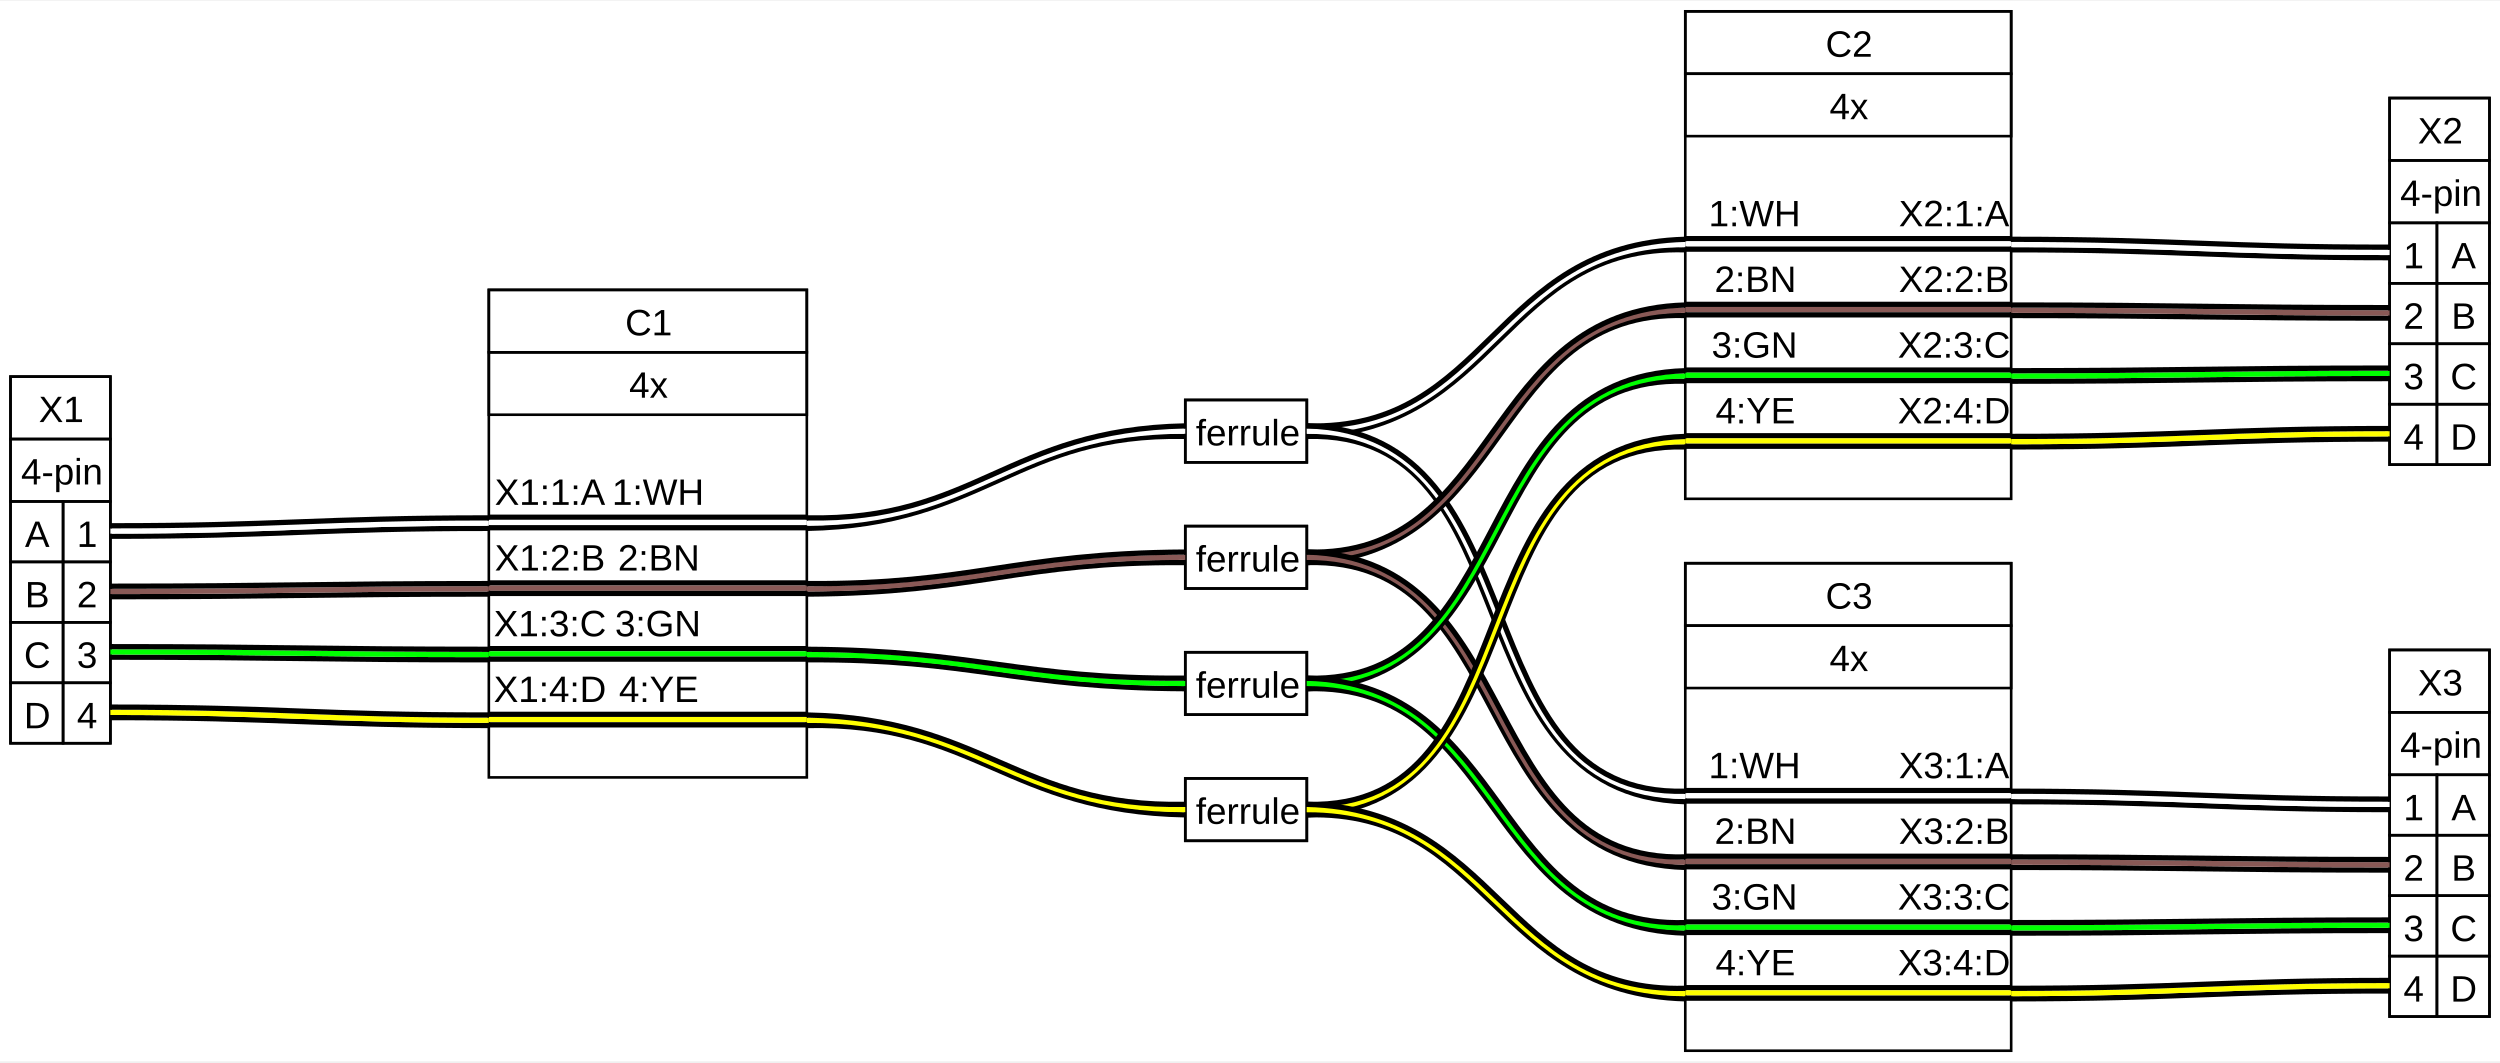
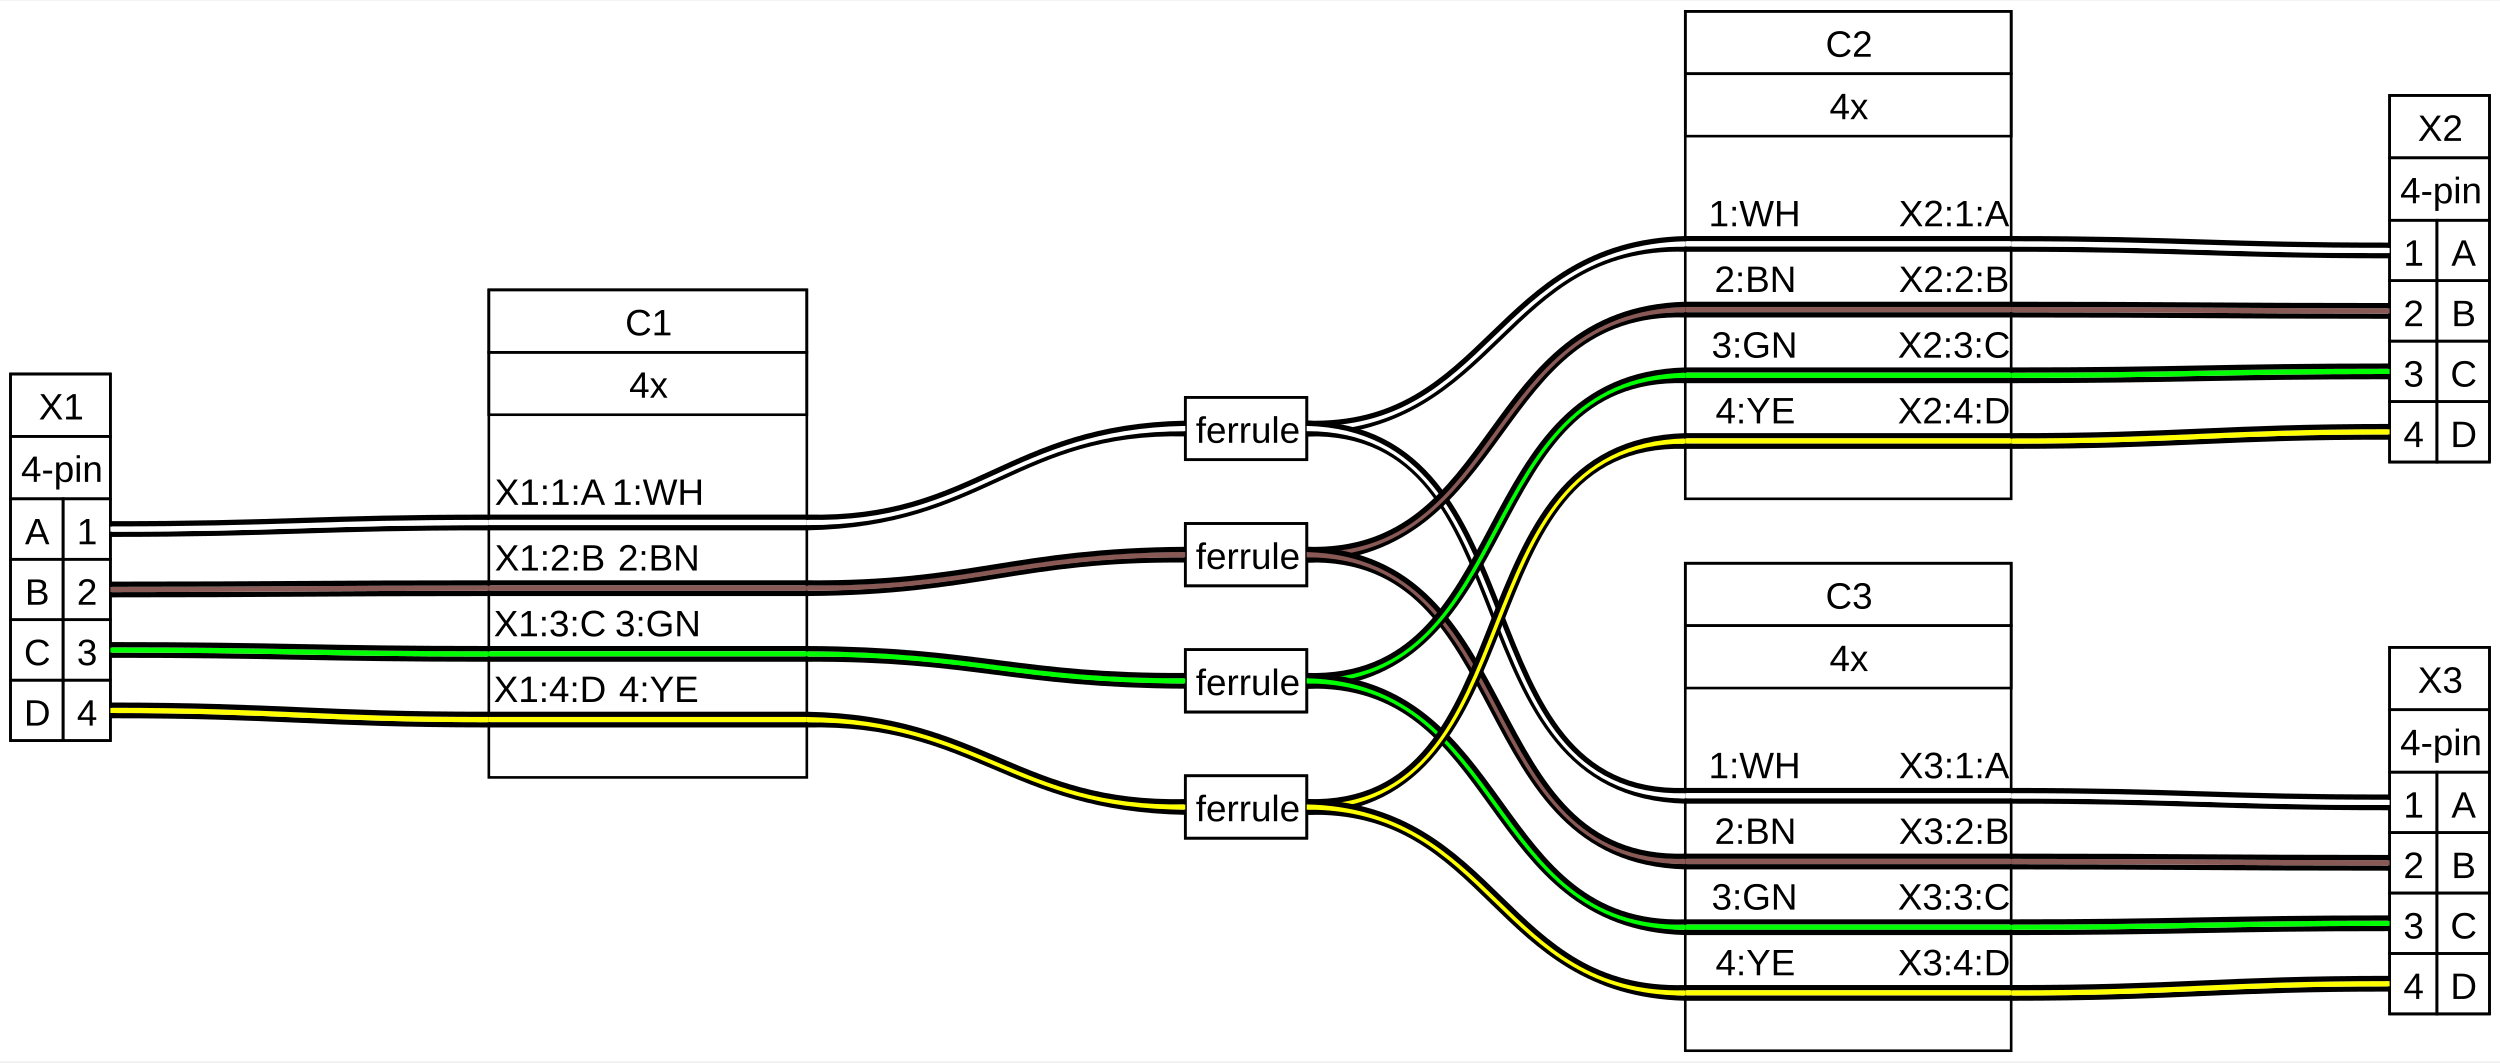
<svg xmlns="http://www.w3.org/2000/svg" width="951pt" height="404pt" viewBox="0.00 0.00 951.25 403.50">
  <g id="graph0" class="graph" transform="scale(1 1) rotate(0) translate(4 399.5)">
    <polygon fill="#ffffff" stroke="none" points="-4,4 -4,-399.5 947.25,-399.5 947.25,4 -4,4" />
    <g id="node1" class="node">
-       <polygon fill="#ffffff" stroke="black" points="38,-256.5 0,-256.5 0,-117 38,-117 38,-256.5" />
-       <polygon fill="none" stroke="black" points="0,-232.75 0,-256.5 38,-256.5 38,-232.75 0,-232.75" />
-       <text text-anchor="start" x="10.75" y="-239.2" font-family="arial" font-size="14.00">X1</text>
-       <polygon fill="none" stroke="black" points="0,-209 0,-232.75 38,-232.75 38,-209 0,-209" />
-       <text text-anchor="start" x="4" y="-215.45" font-family="arial" font-size="14.00">4-pin</text>
-       <polygon fill="none" stroke="black" points="0,-186 0,-209 20,-209 20,-186 0,-186" />
-       <text text-anchor="start" x="5.5" y="-191.7" font-family="arial" font-size="14.00">A</text>
-       <polygon fill="none" stroke="black" points="20,-186 20,-209 38,-209 38,-186 20,-186" />
-       <text text-anchor="start" x="25.25" y="-191.7" font-family="arial" font-size="14.00">1</text>
-       <polygon fill="none" stroke="black" points="0,-163 0,-186 20,-186 20,-163 0,-163" />
-       <text text-anchor="start" x="5.5" y="-168.7" font-family="arial" font-size="14.00">B</text>
-       <polygon fill="none" stroke="black" points="20,-163 20,-186 38,-186 38,-163 20,-163" />
-       <text text-anchor="start" x="25.25" y="-168.7" font-family="arial" font-size="14.00">2</text>
-       <polygon fill="none" stroke="black" points="0,-140 0,-163 20,-163 20,-140 0,-140" />
-       <text text-anchor="start" x="5.12" y="-145.7" font-family="arial" font-size="14.00">C</text>
-       <polygon fill="none" stroke="black" points="20,-140 20,-163 38,-163 38,-140 20,-140" />
-       <text text-anchor="start" x="25.25" y="-145.7" font-family="arial" font-size="14.00">3</text>
-       <polygon fill="none" stroke="black" points="0,-117 0,-140 20,-140 20,-117 0,-117" />
-       <text text-anchor="start" x="5.12" y="-122.7" font-family="arial" font-size="14.00">D</text>
-       <polygon fill="none" stroke="black" points="20,-117 20,-140 38,-140 38,-117 20,-117" />
-       <text text-anchor="start" x="25.25" y="-122.7" font-family="arial" font-size="14.00">4</text>
+       <polygon fill="#ffffff" stroke="black" points="38,-257.5 0,-257.5 0,-118 38,-118 38,-257.5" />
+       <polygon fill="none" stroke="black" points="0,-233.75 0,-257.5 38,-257.5 38,-233.75 0,-233.75" />
+       <text text-anchor="start" x="10.75" y="-240.2" font-family="arial" font-size="14.00">X1</text>
+       <polygon fill="none" stroke="black" points="0,-210 0,-233.75 38,-233.75 38,-210 0,-210" />
+       <text text-anchor="start" x="4" y="-216.45" font-family="arial" font-size="14.00">4-pin</text>
+       <polygon fill="none" stroke="black" points="0,-187 0,-210 20,-210 20,-187 0,-187" />
+       <text text-anchor="start" x="5.5" y="-192.7" font-family="arial" font-size="14.00">A</text>
+       <polygon fill="none" stroke="black" points="20,-187 20,-210 38,-210 38,-187 20,-187" />
+       <text text-anchor="start" x="25.25" y="-192.7" font-family="arial" font-size="14.00">1</text>
+       <polygon fill="none" stroke="black" points="0,-164 0,-187 20,-187 20,-164 0,-164" />
+       <text text-anchor="start" x="5.5" y="-169.7" font-family="arial" font-size="14.00">B</text>
+       <polygon fill="none" stroke="black" points="20,-164 20,-187 38,-187 38,-164 20,-164" />
+       <text text-anchor="start" x="25.25" y="-169.7" font-family="arial" font-size="14.00">2</text>
+       <polygon fill="none" stroke="black" points="0,-141 0,-164 20,-164 20,-141 0,-141" />
+       <text text-anchor="start" x="5.12" y="-146.7" font-family="arial" font-size="14.00">C</text>
+       <polygon fill="none" stroke="black" points="20,-141 20,-164 38,-164 38,-141 20,-141" />
+       <text text-anchor="start" x="25.25" y="-146.7" font-family="arial" font-size="14.00">3</text>
+       <polygon fill="none" stroke="black" points="0,-118 0,-141 20,-141 20,-118 0,-118" />
+       <text text-anchor="start" x="5.12" y="-123.7" font-family="arial" font-size="14.00">D</text>
+       <polygon fill="none" stroke="black" points="20,-118 20,-141 38,-141 38,-118 20,-118" />
+       <text text-anchor="start" x="25.25" y="-123.7" font-family="arial" font-size="14.00">4</text>
    </g>
    <g id="node8" class="node">
      <polygon fill="#ffffff" stroke="black" points="303,-289.5 182,-289.5 182,-104 303,-104 303,-289.5" />
      <polygon fill="none" stroke="black" points="182,-265.75 182,-289.5 303,-289.5 303,-265.75 182,-265.75" />
      <text text-anchor="start" x="233.88" y="-272.2" font-family="arial" font-size="14.00">C1</text>
      <polygon fill="none" stroke="black" points="182,-242 182,-265.75 303,-265.75 303,-242 182,-242" />
      <text text-anchor="start" x="235.38" y="-248.45" font-family="arial" font-size="14.00">4x</text>
      <text text-anchor="start" x="202.62" y="-226.7" font-family="arial" font-size="14.00"> </text>
      <text text-anchor="start" x="184.25" y="-207.7" font-family="arial" font-size="14.00">X1:1:A</text>
      <text text-anchor="start" x="228.88" y="-207.7" font-family="arial" font-size="14.00">     1:WH    </text>
      <polygon fill="#000000" stroke="none" points="182,-202 182,-204 303,-204 303,-202 182,-202" />
      <polygon fill="#ffffff" stroke="none" points="182,-200 182,-202 303,-202 303,-200 182,-200" />
      <polygon fill="#000000" stroke="none" points="182,-198 182,-200 303,-200 303,-198 182,-198" />
      <text text-anchor="start" x="184.25" y="-182.7" font-family="arial" font-size="14.00">X1:2:B</text>
      <text text-anchor="start" x="231.12" y="-182.7" font-family="arial" font-size="14.00">     2:BN    </text>
      <polygon fill="#000000" stroke="none" points="182,-177 182,-179 303,-179 303,-177 182,-177" />
      <polygon fill="#895956" stroke="none" points="182,-175 182,-177 303,-177 303,-175 182,-175" />
      <polygon fill="#000000" stroke="none" points="182,-173 182,-175 303,-175 303,-173 182,-173" />
      <text text-anchor="start" x="183.88" y="-157.7" font-family="arial" font-size="14.00">X1:3:C</text>
      <text text-anchor="start" x="230" y="-157.7" font-family="arial" font-size="14.00">     3:GN    </text>
      <polygon fill="#000000" stroke="none" points="182,-152 182,-154 303,-154 303,-152 182,-152" />
      <polygon fill="#00ff00" stroke="none" points="182,-150 182,-152 303,-152 303,-150 182,-150" />
      <polygon fill="#000000" stroke="none" points="182,-148 182,-150 303,-150 303,-148 182,-148" />
      <text text-anchor="start" x="183.88" y="-132.7" font-family="arial" font-size="14.00">X1:4:D</text>
      <text text-anchor="start" x="231.5" y="-132.7" font-family="arial" font-size="14.00">     4:YE    </text>
      <polygon fill="#000000" stroke="none" points="182,-127 182,-129 303,-129 303,-127 182,-127" />
      <polygon fill="#ffff00" stroke="none" points="182,-125 182,-127 303,-127 303,-125 182,-125" />
      <polygon fill="#000000" stroke="none" points="182,-123 182,-125 303,-125 303,-123 182,-123" />
      <text text-anchor="start" x="202.62" y="-107.7" font-family="arial" font-size="14.00"> </text>
    </g>
    <g id="edge1" class="edge">
-       <path fill="none" stroke="#000000" stroke-width="2" d="M38,-195.75C102.38,-195.78 118.36,-198.78 182,-198.75" />
-       <path fill="none" stroke="#ffffff" stroke-width="2" d="M38,-197.75C102.01,-197.75 117.99,-200.75 182,-200.75" />
-       <path fill="none" stroke="#000000" stroke-width="2" d="M38,-199.75C101.64,-199.72 117.62,-202.72 182,-202.75" />
+       <path fill="none" stroke="#000000" stroke-width="2" d="M38,-196.5C102.32,-196.52 118.3,-199.02 182,-199" />
+       <path fill="none" stroke="#ffffff" stroke-width="2" d="M38,-198.5C102.01,-198.5 117.99,-201 182,-201" />
+       <path fill="none" stroke="#000000" stroke-width="2" d="M38,-200.5C101.7,-200.48 117.68,-202.98 182,-203" />
    </g>
    <g id="edge3" class="edge">
-       <path fill="none" stroke="#000000" stroke-width="2" d="M38,-172.75C102.13,-172.75 118.12,-173.75 182,-173.75" />
-       <path fill="none" stroke="#895956" stroke-width="2" d="M38,-174.75C102,-174.75 118,-175.75 182,-175.75" />
-       <path fill="none" stroke="#000000" stroke-width="2" d="M38,-176.75C101.88,-176.75 117.87,-177.75 182,-177.75" />
+       <path fill="none" stroke="#000000" stroke-width="2" d="M38,-173.5C102.06,-173.5 118.06,-174 182,-174" />
+       <path fill="none" stroke="#895956" stroke-width="2" d="M38,-175.5C102,-175.5 118,-176 182,-176" />
+       <path fill="none" stroke="#000000" stroke-width="2" d="M38,-177.5C101.94,-177.5 117.94,-178 182,-178" />
    </g>
    <g id="edge5" class="edge">
-       <path fill="none" stroke="#000000" stroke-width="2" d="M38,-149.75C101.88,-149.75 117.87,-148.75 182,-148.75" />
-       <path fill="none" stroke="#00ff00" stroke-width="2" d="M38,-151.75C102,-151.75 118,-150.75 182,-150.75" />
-       <path fill="none" stroke="#000000" stroke-width="2" d="M38,-153.75C102.13,-153.75 118.12,-152.75 182,-152.75" />
+       <path fill="none" stroke="#000000" stroke-width="2" d="M38,-150.5C101.82,-150.51 117.81,-149.01 182,-149" />
+       <path fill="none" stroke="#00ff00" stroke-width="2" d="M38,-152.5C102,-152.5 118,-151 182,-151" />
+       <path fill="none" stroke="#000000" stroke-width="2" d="M38,-154.5C102.19,-154.49 118.18,-152.99 182,-153" />
    </g>
    <g id="edge7" class="edge">
-       <path fill="none" stroke="#000000" stroke-width="2" d="M38,-126.75C101.64,-126.78 117.62,-123.78 182,-123.75" />
-       <path fill="none" stroke="#ffff00" stroke-width="2" d="M38,-128.75C102.01,-128.75 117.99,-125.75 182,-125.75" />
-       <path fill="none" stroke="#000000" stroke-width="2" d="M38,-130.75C102.38,-130.72 118.36,-127.72 182,-127.75" />
+       <path fill="none" stroke="#000000" stroke-width="2" d="M38,-127.5C101.59,-127.55 117.55,-124.05 182,-124" />
+       <path fill="none" stroke="#ffff00" stroke-width="2" d="M38,-129.5C102.02,-129.5 117.98,-126 182,-126" />
+       <path fill="none" stroke="#000000" stroke-width="2" d="M38,-131.5C102.45,-131.45 118.41,-127.95 182,-128" />
    </g>
    <g id="node2" class="node">
-       <polygon fill="#ffffff" stroke="black" points="493.25,-247.62 447,-247.62 447,-223.88 493.25,-223.88 493.25,-247.62" />
-       <polygon fill="none" stroke="black" points="447,-223.88 447,-247.62 493.25,-247.62 493.25,-223.88 447,-223.88" />
-       <text text-anchor="start" x="451" y="-230.32" font-family="arial" font-size="14.00">ferrule</text>
+       <polygon fill="#ffffff" stroke="black" points="493.25,-248.62 447,-248.62 447,-224.88 493.25,-224.88 493.25,-248.62" />
+       <polygon fill="none" stroke="black" points="447,-224.88 447,-248.62 493.25,-248.62 493.25,-224.88 447,-224.88" />
+       <text text-anchor="start" x="451" y="-231.32" font-family="arial" font-size="14.00">ferrule</text>
    </g>
    <g id="node9" class="node">
      <polygon fill="#ffffff" stroke="black" points="761.25,-395.5 637.25,-395.5 637.25,-210 761.25,-210 761.25,-395.5" />
      <polygon fill="none" stroke="black" points="637.25,-371.75 637.25,-395.5 761.25,-395.5 761.25,-371.75 637.25,-371.75" />
      <text text-anchor="start" x="690.62" y="-378.2" font-family="arial" font-size="14.00">C2</text>
      <polygon fill="none" stroke="black" points="637.25,-348 637.25,-371.75 761.25,-371.75 761.25,-348 637.25,-348" />
      <text text-anchor="start" x="692.12" y="-354.45" font-family="arial" font-size="14.00">4x</text>
      <text text-anchor="start" x="638.88" y="-332.7" font-family="arial" font-size="14.00"> </text>
      <text text-anchor="start" x="646.12" y="-313.7" font-family="arial" font-size="14.00">     1:WH    </text>
      <text text-anchor="start" x="718.5" y="-313.7" font-family="arial" font-size="14.00">X2:1:A</text>
      <polygon fill="#000000" stroke="none" points="637.25,-308 637.25,-310 761.25,-310 761.25,-308 637.25,-308" />
      <polygon fill="#ffffff" stroke="none" points="637.25,-306 637.25,-308 761.25,-308 761.25,-306 637.25,-306" />
      <polygon fill="#000000" stroke="none" points="637.25,-304 637.25,-306 761.25,-306 761.25,-304 637.25,-304" />
      <text text-anchor="start" x="648.38" y="-288.7" font-family="arial" font-size="14.00">     2:BN    </text>
      <text text-anchor="start" x="718.5" y="-288.7" font-family="arial" font-size="14.00">X2:2:B</text>
      <polygon fill="#000000" stroke="none" points="637.25,-283 637.25,-285 761.25,-285 761.25,-283 637.25,-283" />
      <polygon fill="#895956" stroke="none" points="637.25,-281 637.25,-283 761.25,-283 761.25,-281 637.25,-281" />
      <polygon fill="#000000" stroke="none" points="637.25,-279 637.25,-281 761.25,-281 761.25,-279 637.25,-279" />
      <text text-anchor="start" x="647.25" y="-263.7" font-family="arial" font-size="14.00">     3:GN    </text>
      <text text-anchor="start" x="718.12" y="-263.7" font-family="arial" font-size="14.00">X2:3:C</text>
      <polygon fill="#000000" stroke="none" points="637.25,-258 637.25,-260 761.25,-260 761.25,-258 637.25,-258" />
      <polygon fill="#00ff00" stroke="none" points="637.25,-256 637.25,-258 761.25,-258 761.25,-256 637.25,-256" />
      <polygon fill="#000000" stroke="none" points="637.25,-254 637.25,-256 761.25,-256 761.25,-254 637.25,-254" />
      <text text-anchor="start" x="648.75" y="-238.7" font-family="arial" font-size="14.00">     4:YE    </text>
      <text text-anchor="start" x="718.12" y="-238.7" font-family="arial" font-size="14.00">X2:4:D</text>
      <polygon fill="#000000" stroke="none" points="637.25,-233 637.25,-235 761.25,-235 761.25,-233 637.25,-233" />
      <polygon fill="#ffff00" stroke="none" points="637.25,-231 637.25,-233 761.25,-233 761.25,-231 637.25,-231" />
      <polygon fill="#000000" stroke="none" points="637.25,-229 637.25,-231 761.25,-231 761.25,-229 637.25,-229" />
      <text text-anchor="start" x="638.88" y="-213.7" font-family="arial" font-size="14.00"> </text>
    </g>
    <g id="edge9" class="edge">
-       <path fill="none" stroke="#000000" stroke-width="2" d="M493.25,-233.75C566.61,-235.71 567.89,-306.71 637.25,-304.75" />
-       <path fill="none" stroke="#ffffff" stroke-width="2" d="M493.25,-235.75C564.61,-235.75 565.89,-306.75 637.25,-306.75" />
-       <path fill="none" stroke="#000000" stroke-width="2" d="M493.25,-237.75C562.61,-235.79 563.89,-306.79 637.25,-308.75" />
+       <path fill="none" stroke="#000000" stroke-width="2" d="M493.25,-234.75C566.46,-236.71 568.04,-306.96 637.25,-305" />
+       <path fill="none" stroke="#ffffff" stroke-width="2" d="M493.25,-236.75C564.46,-236.75 566.04,-307 637.25,-307" />
+       <path fill="none" stroke="#000000" stroke-width="2" d="M493.25,-238.75C562.46,-236.79 564.04,-307.04 637.25,-309" />
    </g>
    <g id="node10" class="node">
      <polygon fill="#ffffff" stroke="black" points="761.25,-185.5 637.25,-185.5 637.25,0 761.25,0 761.25,-185.5" />
      <polygon fill="none" stroke="black" points="637.25,-161.75 637.25,-185.5 761.25,-185.5 761.25,-161.75 637.25,-161.75" />
      <text text-anchor="start" x="690.62" y="-168.2" font-family="arial" font-size="14.00">C3</text>
      <polygon fill="none" stroke="black" points="637.25,-138 637.25,-161.75 761.25,-161.75 761.25,-138 637.25,-138" />
      <text text-anchor="start" x="692.12" y="-144.45" font-family="arial" font-size="14.00">4x</text>
      <text text-anchor="start" x="638.88" y="-122.7" font-family="arial" font-size="14.00"> </text>
      <text text-anchor="start" x="646.12" y="-103.7" font-family="arial" font-size="14.00">     1:WH    </text>
      <text text-anchor="start" x="718.5" y="-103.7" font-family="arial" font-size="14.00">X3:1:A</text>
      <polygon fill="#000000" stroke="none" points="637.25,-98 637.25,-100 761.25,-100 761.25,-98 637.25,-98" />
      <polygon fill="#ffffff" stroke="none" points="637.25,-96 637.25,-98 761.25,-98 761.25,-96 637.25,-96" />
      <polygon fill="#000000" stroke="none" points="637.25,-94 637.25,-96 761.25,-96 761.25,-94 637.25,-94" />
      <text text-anchor="start" x="648.38" y="-78.7" font-family="arial" font-size="14.00">     2:BN    </text>
      <text text-anchor="start" x="718.5" y="-78.7" font-family="arial" font-size="14.00">X3:2:B</text>
      <polygon fill="#000000" stroke="none" points="637.25,-73 637.25,-75 761.25,-75 761.25,-73 637.25,-73" />
      <polygon fill="#895956" stroke="none" points="637.25,-71 637.25,-73 761.25,-73 761.25,-71 637.25,-71" />
      <polygon fill="#000000" stroke="none" points="637.25,-69 637.25,-71 761.25,-71 761.25,-69 637.25,-69" />
      <text text-anchor="start" x="647.25" y="-53.7" font-family="arial" font-size="14.00">     3:GN    </text>
      <text text-anchor="start" x="718.12" y="-53.7" font-family="arial" font-size="14.00">X3:3:C</text>
      <polygon fill="#000000" stroke="none" points="637.25,-48 637.25,-50 761.25,-50 761.25,-48 637.25,-48" />
      <polygon fill="#00ff00" stroke="none" points="637.25,-46 637.25,-48 761.25,-48 761.25,-46 637.25,-46" />
      <polygon fill="#000000" stroke="none" points="637.25,-44 637.25,-46 761.25,-46 761.25,-44 637.25,-44" />
      <text text-anchor="start" x="648.75" y="-28.7" font-family="arial" font-size="14.00">     4:YE    </text>
      <text text-anchor="start" x="718.12" y="-28.7" font-family="arial" font-size="14.00">X3:4:D</text>
      <polygon fill="#000000" stroke="none" points="637.25,-23 637.25,-25 761.25,-25 761.25,-23 637.25,-23" />
      <polygon fill="#ffff00" stroke="none" points="637.25,-21 637.25,-23 761.25,-23 761.25,-21 637.25,-21" />
      <polygon fill="#000000" stroke="none" points="637.25,-19 637.25,-21 761.25,-21 761.25,-19 637.25,-19" />
      <text text-anchor="start" x="638.88" y="-3.7" font-family="arial" font-size="14.00"> </text>
    </g>
    <g id="edge17" class="edge">
-       <path fill="none" stroke="#000000" stroke-width="2" d="M493.25,-233.75C580.26,-236.22 546.35,-97.22 637.25,-94.75" />
-       <path fill="none" stroke="#ffffff" stroke-width="2" d="M493.25,-235.75C582.2,-235.75 548.3,-96.75 637.25,-96.75" />
-       <path fill="none" stroke="#000000" stroke-width="2" d="M493.25,-237.75C584.15,-235.28 550.24,-96.28 637.25,-98.75" />
+       <path fill="none" stroke="#000000" stroke-width="2" d="M493.25,-234.75C580.49,-237.23 546.12,-97.48 637.25,-95" />
+       <path fill="none" stroke="#ffffff" stroke-width="2" d="M493.25,-236.75C582.43,-236.75 548.07,-97 637.25,-97" />
+       <path fill="none" stroke="#000000" stroke-width="2" d="M493.25,-238.75C584.38,-236.27 550.01,-96.52 637.25,-99" />
    </g>
    <g id="node3" class="node">
-       <polygon fill="#ffffff" stroke="black" points="493.25,-199.62 447,-199.62 447,-175.88 493.25,-175.88 493.25,-199.62" />
-       <polygon fill="none" stroke="black" points="447,-175.88 447,-199.62 493.25,-199.62 493.25,-175.88 447,-175.88" />
-       <text text-anchor="start" x="451" y="-182.32" font-family="arial" font-size="14.00">ferrule</text>
+       <polygon fill="#ffffff" stroke="black" points="493.25,-200.62 447,-200.62 447,-176.88 493.25,-176.88 493.25,-200.62" />
+       <polygon fill="none" stroke="black" points="447,-176.88 447,-200.62 493.25,-200.62 493.25,-176.88 447,-176.88" />
+       <text text-anchor="start" x="451" y="-183.32" font-family="arial" font-size="14.00">ferrule</text>
    </g>
    <g id="edge11" class="edge">
-       <path fill="none" stroke="#000000" stroke-width="2" d="M493.25,-185.75C571.67,-187.94 562.81,-281.94 637.25,-279.75" />
-       <path fill="none" stroke="#895956" stroke-width="2" d="M493.25,-187.75C569.68,-187.75 560.82,-281.75 637.25,-281.75" />
-       <path fill="none" stroke="#000000" stroke-width="2" d="M493.25,-189.75C567.69,-187.56 558.83,-281.56 637.25,-283.75" />
+       <path fill="none" stroke="#000000" stroke-width="2" d="M493.25,-186.75C571.49,-188.93 562.99,-282.18 637.25,-280" />
+       <path fill="none" stroke="#895956" stroke-width="2" d="M493.25,-188.75C569.5,-188.75 561,-282 637.25,-282" />
+       <path fill="none" stroke="#000000" stroke-width="2" d="M493.25,-190.75C567.51,-188.57 559.01,-281.82 637.25,-284" />
    </g>
    <g id="edge19" class="edge">
-       <path fill="none" stroke="#000000" stroke-width="2" d="M493.25,-185.75C573.46,-188.1 553.1,-72.1 637.25,-69.75" />
-       <path fill="none" stroke="#895956" stroke-width="2" d="M493.25,-187.75C575.43,-187.75 555.07,-71.75 637.25,-71.75" />
-       <path fill="none" stroke="#000000" stroke-width="2" d="M493.25,-189.75C577.4,-187.4 557.04,-71.4 637.25,-73.75" />
+       <path fill="none" stroke="#000000" stroke-width="2" d="M493.25,-186.75C573.67,-189.1 552.89,-72.35 637.25,-70" />
+       <path fill="none" stroke="#895956" stroke-width="2" d="M493.25,-188.75C575.64,-188.75 554.86,-72 637.25,-72" />
+       <path fill="none" stroke="#000000" stroke-width="2" d="M493.25,-190.75C577.61,-188.4 556.83,-71.65 637.25,-74" />
    </g>
    <g id="node4" class="node">
-       <polygon fill="#ffffff" stroke="black" points="493.25,-151.62 447,-151.62 447,-127.88 493.25,-127.88 493.25,-151.62" />
-       <polygon fill="none" stroke="black" points="447,-127.88 447,-151.62 493.25,-151.62 493.25,-127.88 447,-127.88" />
-       <text text-anchor="start" x="451" y="-134.32" font-family="arial" font-size="14.00">ferrule</text>
+       <polygon fill="#ffffff" stroke="black" points="493.25,-152.62 447,-152.62 447,-128.88 493.25,-128.88 493.25,-152.62" />
+       <polygon fill="none" stroke="black" points="447,-128.88 447,-152.62 493.25,-152.62 493.25,-128.88 447,-128.88" />
+       <text text-anchor="start" x="451" y="-135.32" font-family="arial" font-size="14.00">ferrule</text>
    </g>
    <g id="edge13" class="edge">
-       <path fill="none" stroke="#000000" stroke-width="2" d="M493.25,-137.75C577.68,-140.1 556.76,-257.1 637.25,-254.75" />
-       <path fill="none" stroke="#00ff00" stroke-width="2" d="M493.25,-139.75C575.71,-139.75 554.79,-256.75 637.25,-256.75" />
-       <path fill="none" stroke="#000000" stroke-width="2" d="M493.25,-141.75C573.74,-139.4 552.82,-256.4 637.25,-258.75" />
+       <path fill="none" stroke="#000000" stroke-width="2" d="M493.25,-138.75C577.47,-141.1 556.97,-257.35 637.25,-255" />
+       <path fill="none" stroke="#00ff00" stroke-width="2" d="M493.25,-140.75C575.5,-140.75 555,-257 637.25,-257" />
+       <path fill="none" stroke="#000000" stroke-width="2" d="M493.25,-142.75C573.53,-140.4 553.03,-256.65 637.25,-259" />
    </g>
    <g id="edge21" class="edge">
-       <path fill="none" stroke="#000000" stroke-width="2" d="M493.25,-137.75C567.44,-139.93 559.07,-46.93 637.25,-44.75" />
-       <path fill="none" stroke="#00ff00" stroke-width="2" d="M493.25,-139.75C569.44,-139.75 561.06,-46.75 637.25,-46.75" />
-       <path fill="none" stroke="#000000" stroke-width="2" d="M493.25,-141.75C571.43,-139.57 563.06,-46.57 637.25,-48.75" />
+       <path fill="none" stroke="#000000" stroke-width="2" d="M493.25,-138.75C567.63,-140.94 558.89,-47.19 637.25,-45" />
+       <path fill="none" stroke="#00ff00" stroke-width="2" d="M493.25,-140.75C569.62,-140.75 560.88,-47 637.25,-47" />
+       <path fill="none" stroke="#000000" stroke-width="2" d="M493.25,-142.75C571.61,-140.56 562.87,-46.81 637.25,-49" />
    </g>
    <g id="node5" class="node">
-       <polygon fill="#ffffff" stroke="black" points="493.25,-103.62 447,-103.62 447,-79.88 493.25,-79.88 493.25,-103.62" />
-       <polygon fill="none" stroke="black" points="447,-79.88 447,-103.62 493.25,-103.62 493.25,-79.88 447,-79.88" />
-       <text text-anchor="start" x="451" y="-86.33" font-family="arial" font-size="14.00">ferrule</text>
+       <polygon fill="#ffffff" stroke="black" points="493.25,-104.62 447,-104.62 447,-80.88 493.25,-80.88 493.25,-104.62" />
+       <polygon fill="none" stroke="black" points="447,-80.88 447,-104.62 493.25,-104.62 493.25,-80.88 447,-80.88" />
+       <text text-anchor="start" x="451" y="-87.33" font-family="arial" font-size="14.00">ferrule</text>
    </g>
    <g id="edge15" class="edge">
-       <path fill="none" stroke="#000000" stroke-width="2" d="M493.25,-89.75C584.45,-92.23 549.93,-232.23 637.25,-229.75" />
-       <path fill="none" stroke="#ffff00" stroke-width="2" d="M493.25,-91.75C582.51,-91.75 547.99,-231.75 637.25,-231.75" />
-       <path fill="none" stroke="#000000" stroke-width="2" d="M493.25,-93.75C580.57,-91.27 546.05,-231.27 637.25,-233.75" />
+       <path fill="none" stroke="#000000" stroke-width="2" d="M493.25,-90.75C584.22,-93.23 550.16,-232.48 637.25,-230" />
+       <path fill="none" stroke="#ffff00" stroke-width="2" d="M493.25,-92.75C582.28,-92.75 548.22,-232 637.25,-232" />
+       <path fill="none" stroke="#000000" stroke-width="2" d="M493.25,-94.75C580.34,-92.27 546.28,-231.52 637.25,-234" />
    </g>
    <g id="edge23" class="edge">
-       <path fill="none" stroke="#000000" stroke-width="2" d="M493.25,-89.75C562.41,-91.7 564.09,-21.7 637.25,-19.75" />
-       <path fill="none" stroke="#ffff00" stroke-width="2" d="M493.25,-91.75C564.41,-91.75 566.09,-21.75 637.25,-21.75" />
-       <path fill="none" stroke="#000000" stroke-width="2" d="M493.25,-93.75C566.41,-91.8 568.09,-21.8 637.25,-23.75" />
+       <path fill="none" stroke="#000000" stroke-width="2" d="M493.25,-90.75C562.56,-92.71 563.94,-21.96 637.25,-20" />
+       <path fill="none" stroke="#ffff00" stroke-width="2" d="M493.25,-92.75C564.56,-92.75 565.94,-22 637.25,-22" />
+       <path fill="none" stroke="#000000" stroke-width="2" d="M493.25,-94.75C566.56,-92.79 567.94,-22.04 637.25,-24" />
    </g>
    <g id="node6" class="node">
-       <polygon fill="#ffffff" stroke="black" points="943.25,-362.5 905.25,-362.5 905.25,-223 943.25,-223 943.25,-362.5" />
-       <polygon fill="none" stroke="black" points="905.25,-338.75 905.25,-362.5 943.25,-362.5 943.25,-338.75 905.25,-338.75" />
-       <text text-anchor="start" x="916" y="-345.2" font-family="arial" font-size="14.00">X2</text>
-       <polygon fill="none" stroke="black" points="905.25,-315 905.25,-338.75 943.25,-338.75 943.25,-315 905.25,-315" />
-       <text text-anchor="start" x="909.25" y="-321.45" font-family="arial" font-size="14.00">4-pin</text>
-       <polygon fill="none" stroke="black" points="905.25,-292 905.25,-315 923.25,-315 923.25,-292 905.25,-292" />
-       <text text-anchor="start" x="910.5" y="-297.7" font-family="arial" font-size="14.00">1</text>
-       <polygon fill="none" stroke="black" points="923.25,-292 923.25,-315 943.25,-315 943.25,-292 923.25,-292" />
-       <text text-anchor="start" x="928.75" y="-297.7" font-family="arial" font-size="14.00">A</text>
-       <polygon fill="none" stroke="black" points="905.25,-269 905.25,-292 923.25,-292 923.25,-269 905.25,-269" />
-       <text text-anchor="start" x="910.5" y="-274.7" font-family="arial" font-size="14.00">2</text>
-       <polygon fill="none" stroke="black" points="923.25,-269 923.25,-292 943.25,-292 943.25,-269 923.25,-269" />
-       <text text-anchor="start" x="928.75" y="-274.7" font-family="arial" font-size="14.00">B</text>
-       <polygon fill="none" stroke="black" points="905.25,-246 905.25,-269 923.25,-269 923.25,-246 905.25,-246" />
-       <text text-anchor="start" x="910.5" y="-251.7" font-family="arial" font-size="14.00">3</text>
-       <polygon fill="none" stroke="black" points="923.25,-246 923.25,-269 943.25,-269 943.25,-246 923.25,-246" />
-       <text text-anchor="start" x="928.38" y="-251.7" font-family="arial" font-size="14.00">C</text>
-       <polygon fill="none" stroke="black" points="905.25,-223 905.25,-246 923.25,-246 923.25,-223 905.25,-223" />
-       <text text-anchor="start" x="910.5" y="-228.7" font-family="arial" font-size="14.00">4</text>
-       <polygon fill="none" stroke="black" points="923.25,-223 923.25,-246 943.25,-246 943.25,-223 923.25,-223" />
-       <text text-anchor="start" x="928.38" y="-228.7" font-family="arial" font-size="14.00">D</text>
+       <polygon fill="#ffffff" stroke="black" points="943.25,-363.5 905.25,-363.5 905.25,-224 943.25,-224 943.25,-363.5" />
+       <polygon fill="none" stroke="black" points="905.25,-339.75 905.25,-363.5 943.25,-363.5 943.25,-339.75 905.25,-339.75" />
+       <text text-anchor="start" x="916" y="-346.2" font-family="arial" font-size="14.00">X2</text>
+       <polygon fill="none" stroke="black" points="905.25,-316 905.25,-339.75 943.25,-339.75 943.25,-316 905.25,-316" />
+       <text text-anchor="start" x="909.25" y="-322.45" font-family="arial" font-size="14.00">4-pin</text>
+       <polygon fill="none" stroke="black" points="905.25,-293 905.25,-316 923.25,-316 923.25,-293 905.25,-293" />
+       <text text-anchor="start" x="910.5" y="-298.7" font-family="arial" font-size="14.00">1</text>
+       <polygon fill="none" stroke="black" points="923.25,-293 923.25,-316 943.25,-316 943.25,-293 923.25,-293" />
+       <text text-anchor="start" x="928.75" y="-298.7" font-family="arial" font-size="14.00">A</text>
+       <polygon fill="none" stroke="black" points="905.25,-270 905.25,-293 923.25,-293 923.25,-270 905.25,-270" />
+       <text text-anchor="start" x="910.5" y="-275.7" font-family="arial" font-size="14.00">2</text>
+       <polygon fill="none" stroke="black" points="923.25,-270 923.25,-293 943.25,-293 943.25,-270 923.25,-270" />
+       <text text-anchor="start" x="928.75" y="-275.7" font-family="arial" font-size="14.00">B</text>
+       <polygon fill="none" stroke="black" points="905.25,-247 905.25,-270 923.25,-270 923.25,-247 905.25,-247" />
+       <text text-anchor="start" x="910.5" y="-252.7" font-family="arial" font-size="14.00">3</text>
+       <polygon fill="none" stroke="black" points="923.25,-247 923.25,-270 943.25,-270 943.25,-247 923.25,-247" />
+       <text text-anchor="start" x="928.38" y="-252.7" font-family="arial" font-size="14.00">C</text>
+       <polygon fill="none" stroke="black" points="905.25,-224 905.25,-247 923.25,-247 923.25,-224 905.25,-224" />
+       <text text-anchor="start" x="910.5" y="-229.7" font-family="arial" font-size="14.00">4</text>
+       <polygon fill="none" stroke="black" points="923.25,-224 923.25,-247 943.25,-247 943.25,-224 923.25,-224" />
+       <text text-anchor="start" x="928.38" y="-229.7" font-family="arial" font-size="14.00">D</text>
    </g>
    <g id="node7" class="node">
-       <polygon fill="#ffffff" stroke="black" points="943.25,-152.5 905.25,-152.5 905.25,-13 943.25,-13 943.25,-152.5" />
-       <polygon fill="none" stroke="black" points="905.25,-128.75 905.25,-152.5 943.25,-152.5 943.25,-128.75 905.25,-128.75" />
-       <text text-anchor="start" x="916" y="-135.2" font-family="arial" font-size="14.00">X3</text>
-       <polygon fill="none" stroke="black" points="905.25,-105 905.25,-128.75 943.25,-128.75 943.25,-105 905.25,-105" />
-       <text text-anchor="start" x="909.25" y="-111.45" font-family="arial" font-size="14.00">4-pin</text>
-       <polygon fill="none" stroke="black" points="905.25,-82 905.25,-105 923.25,-105 923.25,-82 905.25,-82" />
-       <text text-anchor="start" x="910.5" y="-87.7" font-family="arial" font-size="14.00">1</text>
-       <polygon fill="none" stroke="black" points="923.25,-82 923.25,-105 943.25,-105 943.25,-82 923.25,-82" />
-       <text text-anchor="start" x="928.75" y="-87.7" font-family="arial" font-size="14.00">A</text>
-       <polygon fill="none" stroke="black" points="905.25,-59 905.25,-82 923.25,-82 923.25,-59 905.25,-59" />
-       <text text-anchor="start" x="910.5" y="-64.7" font-family="arial" font-size="14.00">2</text>
-       <polygon fill="none" stroke="black" points="923.25,-59 923.25,-82 943.25,-82 943.25,-59 923.25,-59" />
-       <text text-anchor="start" x="928.75" y="-64.7" font-family="arial" font-size="14.00">B</text>
-       <polygon fill="none" stroke="black" points="905.25,-36 905.25,-59 923.25,-59 923.25,-36 905.25,-36" />
-       <text text-anchor="start" x="910.5" y="-41.7" font-family="arial" font-size="14.00">3</text>
-       <polygon fill="none" stroke="black" points="923.25,-36 923.25,-59 943.25,-59 943.25,-36 923.25,-36" />
-       <text text-anchor="start" x="928.38" y="-41.7" font-family="arial" font-size="14.00">C</text>
-       <polygon fill="none" stroke="black" points="905.25,-13 905.25,-36 923.25,-36 923.25,-13 905.25,-13" />
-       <text text-anchor="start" x="910.5" y="-18.7" font-family="arial" font-size="14.00">4</text>
-       <polygon fill="none" stroke="black" points="923.25,-13 923.25,-36 943.25,-36 943.25,-13 923.25,-13" />
-       <text text-anchor="start" x="928.38" y="-18.7" font-family="arial" font-size="14.00">D</text>
+       <polygon fill="#ffffff" stroke="black" points="943.25,-153.5 905.25,-153.5 905.25,-14 943.25,-14 943.25,-153.5" />
+       <polygon fill="none" stroke="black" points="905.25,-129.75 905.25,-153.5 943.25,-153.5 943.25,-129.75 905.25,-129.75" />
+       <text text-anchor="start" x="916" y="-136.2" font-family="arial" font-size="14.00">X3</text>
+       <polygon fill="none" stroke="black" points="905.25,-106 905.25,-129.75 943.25,-129.75 943.25,-106 905.25,-106" />
+       <text text-anchor="start" x="909.25" y="-112.45" font-family="arial" font-size="14.00">4-pin</text>
+       <polygon fill="none" stroke="black" points="905.25,-83 905.25,-106 923.25,-106 923.25,-83 905.25,-83" />
+       <text text-anchor="start" x="910.5" y="-88.7" font-family="arial" font-size="14.00">1</text>
+       <polygon fill="none" stroke="black" points="923.25,-83 923.25,-106 943.25,-106 943.25,-83 923.25,-83" />
+       <text text-anchor="start" x="928.75" y="-88.7" font-family="arial" font-size="14.00">A</text>
+       <polygon fill="none" stroke="black" points="905.25,-60 905.25,-83 923.25,-83 923.25,-60 905.25,-60" />
+       <text text-anchor="start" x="910.5" y="-65.7" font-family="arial" font-size="14.00">2</text>
+       <polygon fill="none" stroke="black" points="923.25,-60 923.25,-83 943.25,-83 943.25,-60 923.25,-60" />
+       <text text-anchor="start" x="928.75" y="-65.7" font-family="arial" font-size="14.00">B</text>
+       <polygon fill="none" stroke="black" points="905.25,-37 905.25,-60 923.25,-60 923.25,-37 905.25,-37" />
+       <text text-anchor="start" x="910.5" y="-42.7" font-family="arial" font-size="14.00">3</text>
+       <polygon fill="none" stroke="black" points="923.25,-37 923.25,-60 943.25,-60 943.25,-37 923.25,-37" />
+       <text text-anchor="start" x="928.38" y="-42.7" font-family="arial" font-size="14.00">C</text>
+       <polygon fill="none" stroke="black" points="905.25,-14 905.25,-37 923.25,-37 923.25,-14 905.25,-14" />
+       <text text-anchor="start" x="910.5" y="-19.7" font-family="arial" font-size="14.00">4</text>
+       <polygon fill="none" stroke="black" points="923.25,-14 923.25,-37 943.25,-37 943.25,-14 923.25,-14" />
+       <text text-anchor="start" x="928.38" y="-19.7" font-family="arial" font-size="14.00">D</text>
    </g>
    <g id="edge2" class="edge">
-       <path fill="none" stroke="#000000" stroke-width="2" d="M303,-198.75C370.75,-200.09 383.02,-235.09 447,-233.75" />
-       <path fill="none" stroke="#ffffff" stroke-width="2" d="M303,-200.75C368.86,-200.75 381.14,-235.75 447,-235.75" />
-       <path fill="none" stroke="#000000" stroke-width="2" d="M303,-202.75C366.98,-201.41 379.25,-236.41 447,-237.75" />
+       <path fill="none" stroke="#000000" stroke-width="2" d="M303,-199C370.84,-200.36 382.95,-236.11 447,-234.75" />
+       <path fill="none" stroke="#ffffff" stroke-width="2" d="M303,-201C368.94,-201 381.06,-236.75 447,-236.75" />
+       <path fill="none" stroke="#000000" stroke-width="2" d="M303,-203C367.05,-201.64 379.16,-237.39 447,-238.75" />
    </g>
    <g id="edge4" class="edge">
-       <path fill="none" stroke="#000000" stroke-width="2" d="M303,-173.75C368.44,-174.17 384,-186.17 447,-185.75" />
-       <path fill="none" stroke="#895956" stroke-width="2" d="M303,-175.75C367.22,-175.75 382.78,-187.75 447,-187.75" />
-       <path fill="none" stroke="#000000" stroke-width="2" d="M303,-177.75C366,-177.33 381.56,-189.33 447,-189.75" />
+       <path fill="none" stroke="#000000" stroke-width="2" d="M303,-174C368.52,-174.46 384.02,-187.21 447,-186.75" />
+       <path fill="none" stroke="#895956" stroke-width="2" d="M303,-176C367.25,-176 382.75,-188.75 447,-188.75" />
+       <path fill="none" stroke="#000000" stroke-width="2" d="M303,-178C365.98,-177.54 381.48,-190.29 447,-190.75" />
    </g>
    <g id="edge6" class="edge">
-       <path fill="none" stroke="#000000" stroke-width="2" d="M303,-148.75C366.04,-149.11 381.66,-138.11 447,-137.75" />
-       <path fill="none" stroke="#00ff00" stroke-width="2" d="M303,-150.75C367.19,-150.75 382.81,-139.75 447,-139.75" />
-       <path fill="none" stroke="#000000" stroke-width="2" d="M303,-152.75C368.34,-152.39 383.96,-141.39 447,-141.75" />
+       <path fill="none" stroke="#000000" stroke-width="2" d="M303,-149C366.07,-149.33 381.74,-139.08 447,-138.75" />
+       <path fill="none" stroke="#00ff00" stroke-width="2" d="M303,-151C367.16,-151 382.84,-140.75 447,-140.75" />
+       <path fill="none" stroke="#000000" stroke-width="2" d="M303,-153C368.26,-152.67 383.93,-142.42 447,-142.75" />
    </g>
    <g id="edge8" class="edge">
-       <path fill="none" stroke="#000000" stroke-width="2" d="M303,-123.75C366.88,-125.06 379.36,-91.06 447,-89.75" />
-       <path fill="none" stroke="#ffff00" stroke-width="2" d="M303,-125.75C368.76,-125.75 381.24,-91.75 447,-91.75" />
-       <path fill="none" stroke="#000000" stroke-width="2" d="M303,-127.75C370.64,-126.44 383.12,-92.44 447,-93.75" />
+       <path fill="none" stroke="#000000" stroke-width="2" d="M303,-124C366.81,-125.29 379.45,-92.04 447,-90.75" />
+       <path fill="none" stroke="#ffff00" stroke-width="2" d="M303,-126C368.68,-126 381.32,-92.75 447,-92.75" />
+       <path fill="none" stroke="#000000" stroke-width="2" d="M303,-128C370.55,-126.71 383.19,-93.46 447,-94.75" />
    </g>
    <g id="edge10" class="edge">
-       <path fill="none" stroke="#000000" stroke-width="2" d="M761.25,-304.75C824.89,-304.78 840.87,-301.78 905.25,-301.75" />
-       <path fill="none" stroke="#ffffff" stroke-width="2" d="M761.25,-306.75C825.26,-306.75 841.24,-303.75 905.25,-303.75" />
-       <path fill="none" stroke="#000000" stroke-width="2" d="M761.25,-308.75C825.63,-308.72 841.61,-305.72 905.25,-305.75" />
+       <path fill="none" stroke="#000000" stroke-width="2" d="M761.25,-305C824.95,-305.02 840.93,-302.52 905.25,-302.5" />
+       <path fill="none" stroke="#ffffff" stroke-width="2" d="M761.25,-307C825.26,-307 841.24,-304.5 905.25,-304.5" />
+       <path fill="none" stroke="#000000" stroke-width="2" d="M761.25,-309C825.57,-308.98 841.55,-306.48 905.25,-306.5" />
    </g>
    <g id="edge12" class="edge">
-       <path fill="none" stroke="#000000" stroke-width="2" d="M761.25,-279.75C825.13,-279.75 841.12,-278.75 905.25,-278.75" />
-       <path fill="none" stroke="#895956" stroke-width="2" d="M761.25,-281.75C825.25,-281.75 841.25,-280.75 905.25,-280.75" />
-       <path fill="none" stroke="#000000" stroke-width="2" d="M761.25,-283.75C825.38,-283.75 841.37,-282.75 905.25,-282.75" />
+       <path fill="none" stroke="#000000" stroke-width="2" d="M761.25,-280C825.19,-280 841.19,-279.5 905.25,-279.5" />
+       <path fill="none" stroke="#895956" stroke-width="2" d="M761.25,-282C825.25,-282 841.25,-281.5 905.25,-281.5" />
+       <path fill="none" stroke="#000000" stroke-width="2" d="M761.25,-284C825.31,-284 841.31,-283.5 905.25,-283.5" />
    </g>
    <g id="edge14" class="edge">
-       <path fill="none" stroke="#000000" stroke-width="2" d="M761.25,-254.75C825.38,-254.75 841.37,-255.75 905.25,-255.75" />
-       <path fill="none" stroke="#00ff00" stroke-width="2" d="M761.25,-256.75C825.25,-256.75 841.25,-257.75 905.25,-257.75" />
-       <path fill="none" stroke="#000000" stroke-width="2" d="M761.25,-258.75C825.13,-258.75 841.12,-259.75 905.25,-259.75" />
+       <path fill="none" stroke="#000000" stroke-width="2" d="M761.25,-255C825.44,-255.01 841.43,-256.51 905.25,-256.5" />
+       <path fill="none" stroke="#00ff00" stroke-width="2" d="M761.25,-257C825.25,-257 841.25,-258.5 905.25,-258.5" />
+       <path fill="none" stroke="#000000" stroke-width="2" d="M761.25,-259C825.07,-258.99 841.06,-260.49 905.25,-260.5" />
    </g>
    <g id="edge16" class="edge">
-       <path fill="none" stroke="#000000" stroke-width="2" d="M761.25,-229.75C825.63,-229.78 841.61,-232.78 905.25,-232.75" />
-       <path fill="none" stroke="#ffff00" stroke-width="2" d="M761.25,-231.75C825.26,-231.75 841.24,-234.75 905.25,-234.75" />
-       <path fill="none" stroke="#000000" stroke-width="2" d="M761.25,-233.75C824.89,-233.72 840.87,-236.72 905.25,-236.75" />
+       <path fill="none" stroke="#000000" stroke-width="2" d="M761.25,-230C825.7,-230.05 841.66,-233.55 905.25,-233.5" />
+       <path fill="none" stroke="#ffff00" stroke-width="2" d="M761.25,-232C825.27,-232 841.23,-235.5 905.25,-235.5" />
+       <path fill="none" stroke="#000000" stroke-width="2" d="M761.25,-234C824.84,-233.95 840.8,-237.45 905.25,-237.5" />
    </g>
    <g id="edge18" class="edge">
-       <path fill="none" stroke="#000000" stroke-width="2" d="M761.25,-94.75C824.89,-94.78 840.87,-91.78 905.25,-91.75" />
-       <path fill="none" stroke="#ffffff" stroke-width="2" d="M761.25,-96.75C825.26,-96.75 841.24,-93.75 905.25,-93.75" />
-       <path fill="none" stroke="#000000" stroke-width="2" d="M761.25,-98.75C825.63,-98.72 841.61,-95.72 905.25,-95.75" />
+       <path fill="none" stroke="#000000" stroke-width="2" d="M761.25,-95C824.95,-95.02 840.93,-92.52 905.25,-92.5" />
+       <path fill="none" stroke="#ffffff" stroke-width="2" d="M761.25,-97C825.26,-97 841.24,-94.5 905.25,-94.5" />
+       <path fill="none" stroke="#000000" stroke-width="2" d="M761.25,-99C825.57,-98.98 841.55,-96.48 905.25,-96.5" />
    </g>
    <g id="edge20" class="edge">
-       <path fill="none" stroke="#000000" stroke-width="2" d="M761.25,-69.75C825.13,-69.75 841.12,-68.75 905.25,-68.75" />
-       <path fill="none" stroke="#895956" stroke-width="2" d="M761.25,-71.75C825.25,-71.75 841.25,-70.75 905.25,-70.75" />
-       <path fill="none" stroke="#000000" stroke-width="2" d="M761.25,-73.75C825.38,-73.75 841.37,-72.75 905.25,-72.75" />
+       <path fill="none" stroke="#000000" stroke-width="2" d="M761.25,-70C825.19,-70 841.19,-69.5 905.25,-69.5" />
+       <path fill="none" stroke="#895956" stroke-width="2" d="M761.25,-72C825.25,-72 841.25,-71.5 905.25,-71.5" />
+       <path fill="none" stroke="#000000" stroke-width="2" d="M761.25,-74C825.31,-74 841.31,-73.5 905.25,-73.5" />
    </g>
    <g id="edge22" class="edge">
-       <path fill="none" stroke="#000000" stroke-width="2" d="M761.25,-44.75C825.38,-44.75 841.37,-45.75 905.25,-45.75" />
-       <path fill="none" stroke="#00ff00" stroke-width="2" d="M761.25,-46.75C825.25,-46.75 841.25,-47.75 905.25,-47.75" />
-       <path fill="none" stroke="#000000" stroke-width="2" d="M761.25,-48.75C825.13,-48.75 841.12,-49.75 905.25,-49.75" />
+       <path fill="none" stroke="#000000" stroke-width="2" d="M761.25,-45C825.44,-45.01 841.43,-46.51 905.25,-46.5" />
+       <path fill="none" stroke="#00ff00" stroke-width="2" d="M761.25,-47C825.25,-47 841.25,-48.5 905.25,-48.5" />
+       <path fill="none" stroke="#000000" stroke-width="2" d="M761.25,-49C825.07,-48.99 841.06,-50.49 905.25,-50.5" />
    </g>
    <g id="edge24" class="edge">
-       <path fill="none" stroke="#000000" stroke-width="2" d="M761.25,-19.75C825.63,-19.78 841.61,-22.78 905.25,-22.75" />
-       <path fill="none" stroke="#ffff00" stroke-width="2" d="M761.25,-21.75C825.26,-21.75 841.24,-24.75 905.25,-24.75" />
-       <path fill="none" stroke="#000000" stroke-width="2" d="M761.25,-23.75C824.89,-23.72 840.87,-26.72 905.25,-26.75" />
+       <path fill="none" stroke="#000000" stroke-width="2" d="M761.25,-20C825.7,-20.05 841.66,-23.55 905.25,-23.5" />
+       <path fill="none" stroke="#ffff00" stroke-width="2" d="M761.25,-22C825.27,-22 841.23,-25.5 905.25,-25.5" />
+       <path fill="none" stroke="#000000" stroke-width="2" d="M761.25,-24C824.84,-23.95 840.8,-27.45 905.25,-27.5" />
    </g>
  </g>
</svg>
